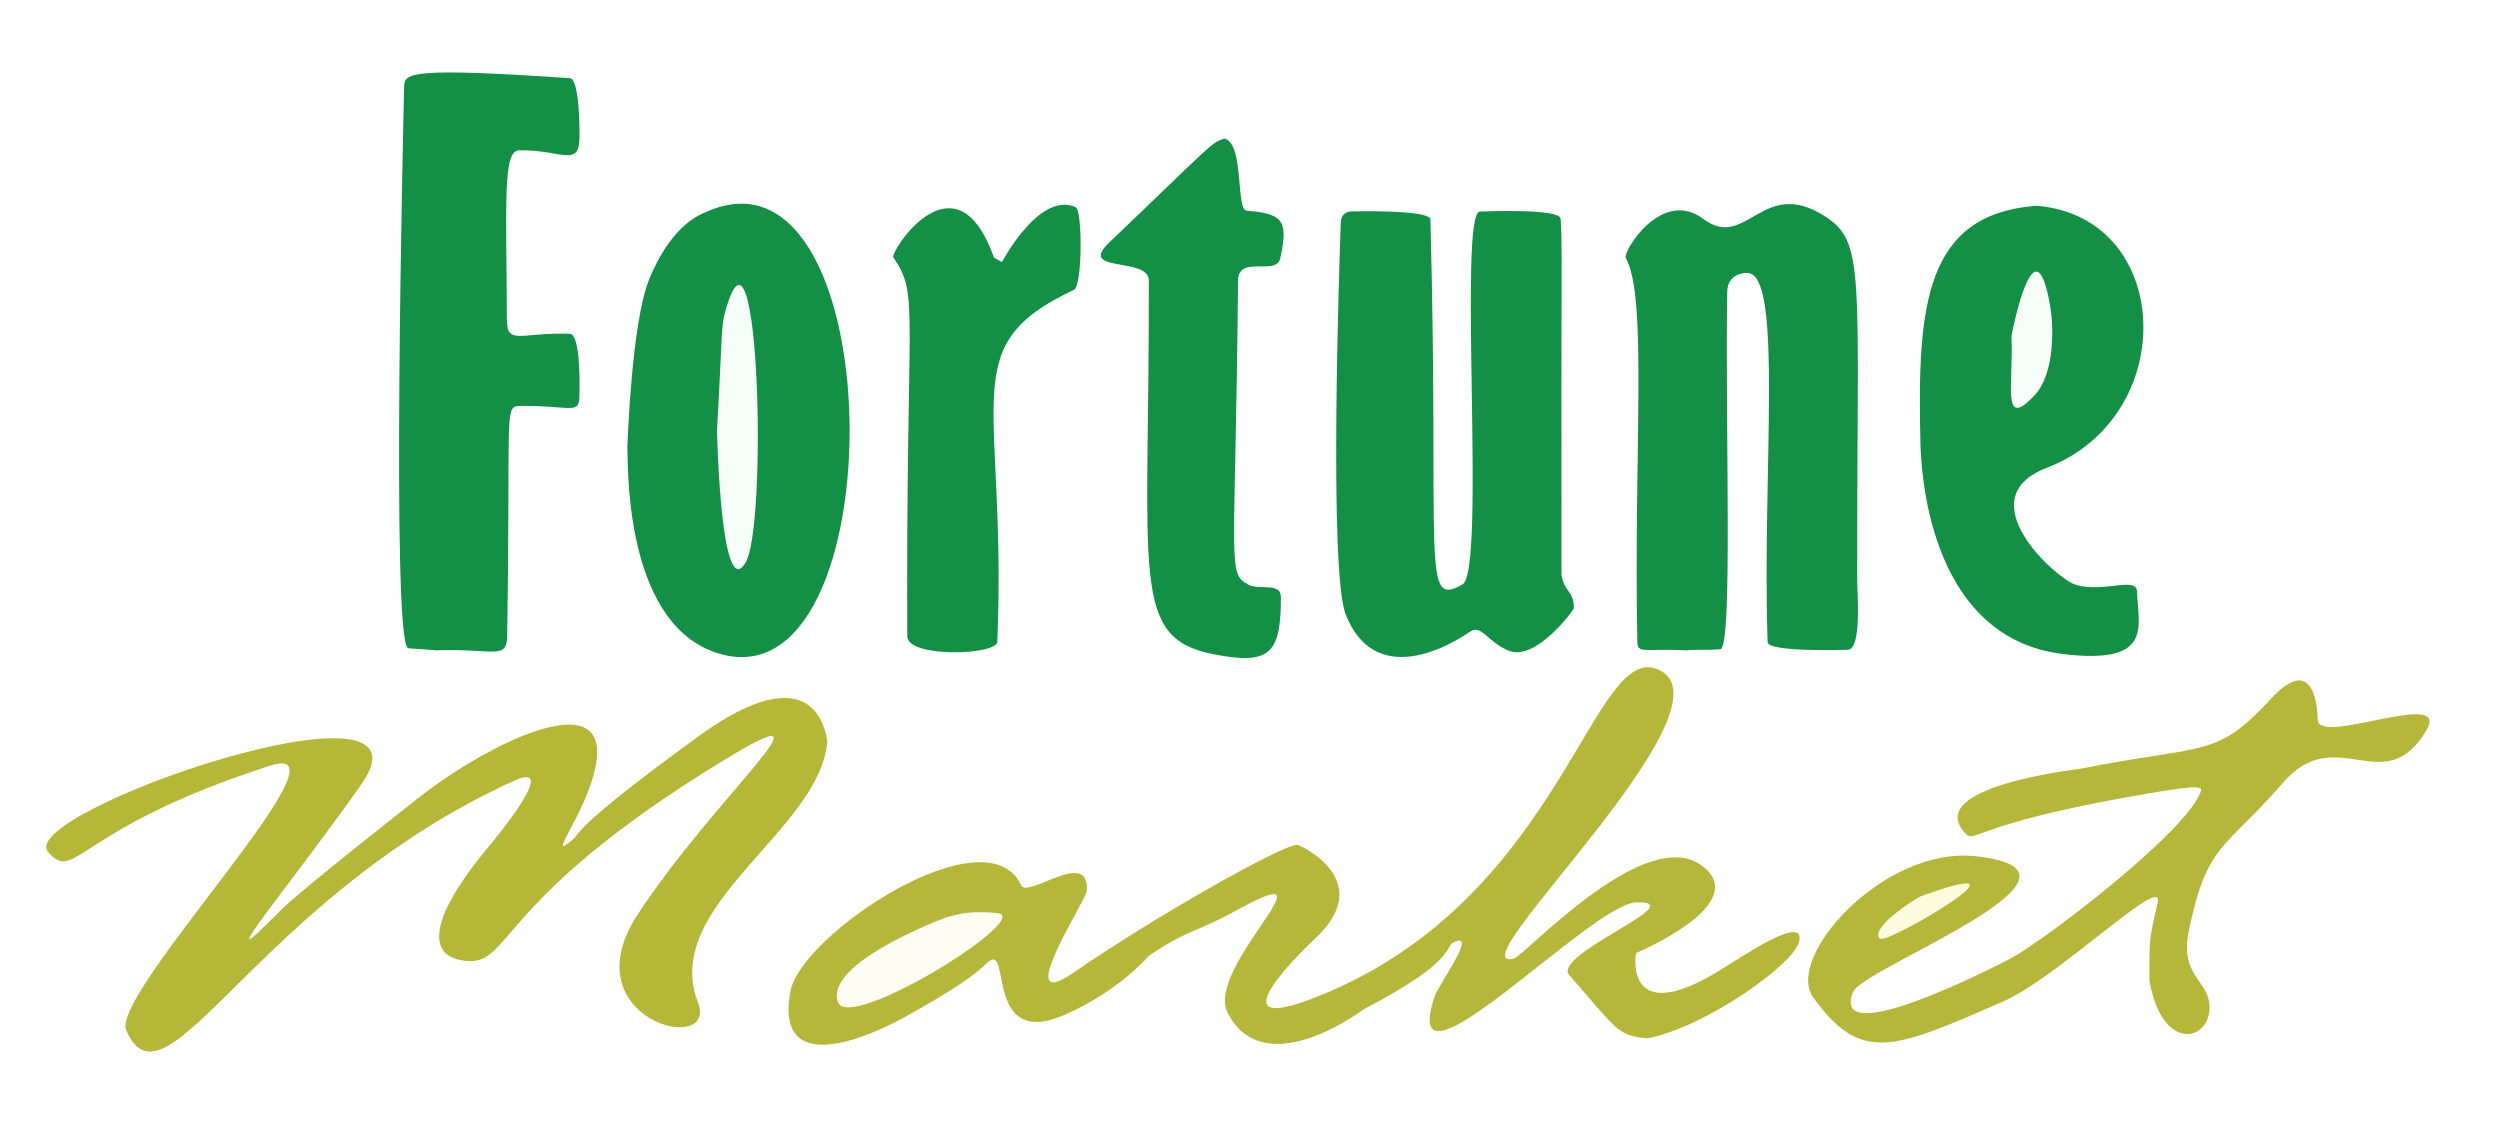
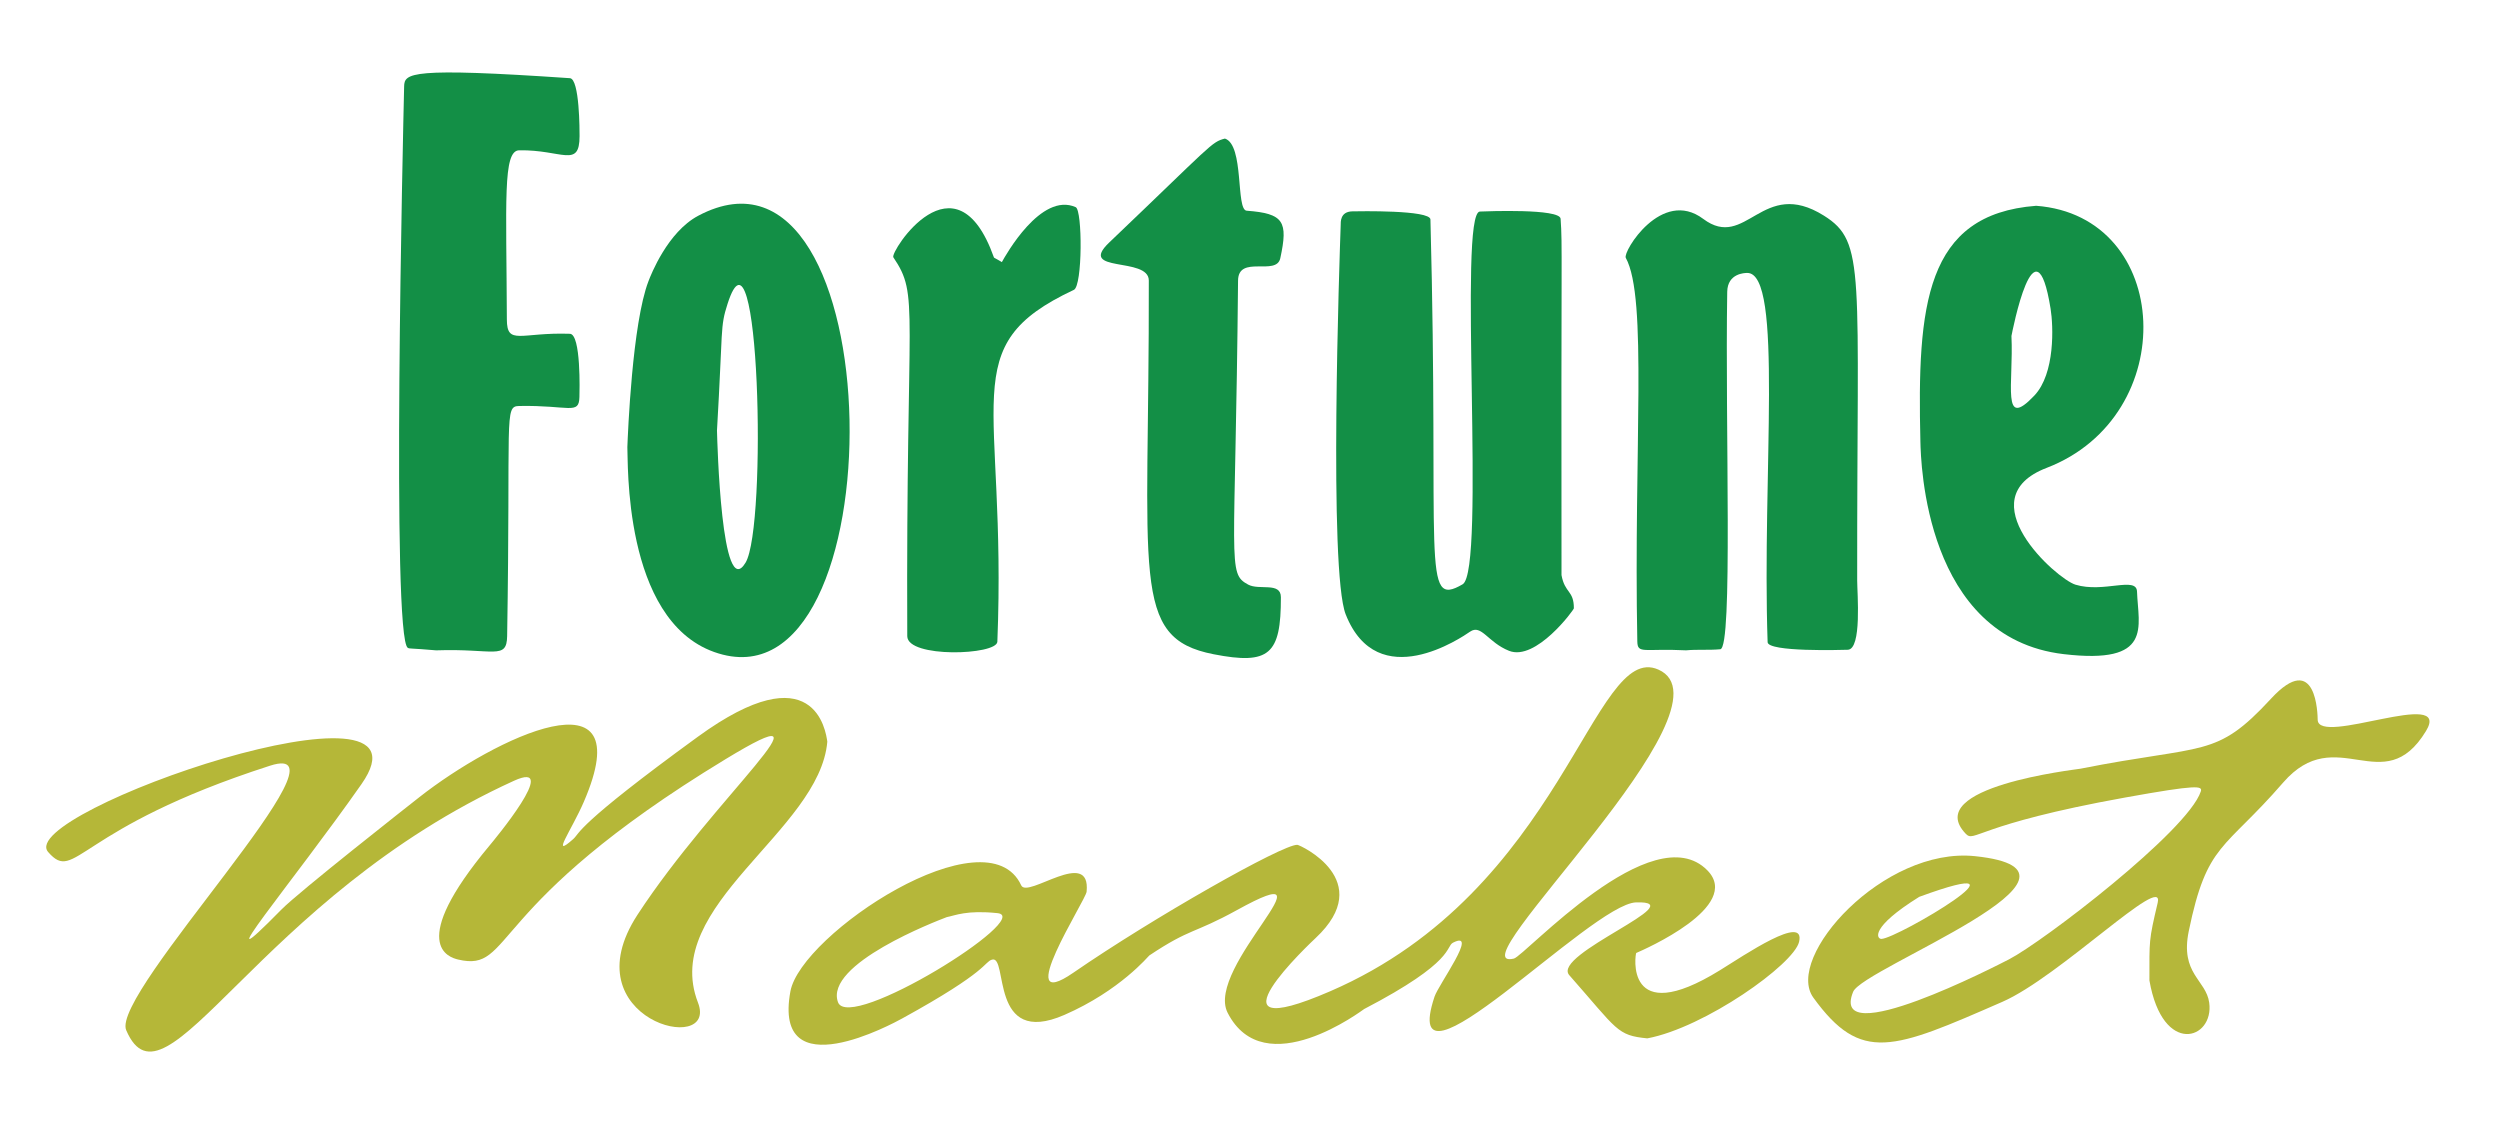
<svg xmlns="http://www.w3.org/2000/svg" width="100%" height="100%" viewBox="0 0 450 203" version="1.1" xml:space="preserve" style="fill-rule:evenodd;clip-rule:evenodd;stroke-linejoin:round;stroke-miterlimit:2;">
  <g transform="matrix(1,0,0,1,-187,-49)">
-     <path d="M483.517,235.906C477.998,235.358 478.204,234.438 469.467,224.526C466.182,220.798 492.047,211.114 481.498,211.428C473.408,211.669 438.382,248.971 445.213,228.403C445.95,226.183 453.249,216.313 448.566,218.67C447.139,219.388 449.077,222.017 432.556,230.622C432.356,230.726 414.588,244.258 407.971,231.294C403.791,223.103 428.561,202.383 409.664,212.81C401.8,217.15 401.352,215.994 393.878,220.982C393.718,221.089 388.605,227.324 378.575,231.69C365.002,237.598 368.544,220.827 365.557,221.736C364.079,222.186 365.111,223.694 349.401,232.32C347.949,233.117 326.026,245.154 329.271,227.453C331.166,217.111 364.668,195.015 370.821,208.368C371.944,210.803 383.379,201.416 382.591,209.503C382.438,211.067 368.904,231.883 380.206,224.085C394.479,214.238 417.926,200.939 420.523,201.069C421.01,201.094 434.886,207.48 423.813,217.847C423.233,218.39 402.502,237.801 426.466,227.414C468.509,209.192 473.716,164.342 485.489,169.518C500.504,176.117 448.266,224.228 459.499,221.545C461.453,221.078 484.488,195.626 494.328,205.667C500.708,212.177 482.962,219.909 481.523,220.536C481.351,220.611 479.278,234.351 496.591,223.644C500.996,220.92 512.05,213.398 510.833,218.539C509.875,222.59 493.876,233.956 483.517,235.906Z" style="fill:rgb(181,183,58);" />
+     <path d="M483.517,235.906C477.998,235.358 478.204,234.438 469.467,224.526C466.182,220.798 492.047,211.114 481.498,211.428C473.408,211.669 438.382,248.971 445.213,228.403C445.95,226.183 453.249,216.313 448.566,218.67C447.139,219.388 449.077,222.017 432.556,230.622C432.356,230.726 414.588,244.258 407.971,231.294C403.791,223.103 428.561,202.383 409.664,212.81C401.8,217.15 401.352,215.994 393.878,220.982C393.718,221.089 388.605,227.324 378.575,231.69C365.002,237.598 368.544,220.827 365.557,221.736C364.079,222.186 365.111,223.694 349.401,232.32C347.949,233.117 326.026,245.154 329.271,227.453C331.166,217.111 364.668,195.015 370.821,208.368C371.944,210.803 383.379,201.416 382.591,209.503C382.438,211.067 368.904,231.883 380.206,224.085C394.479,214.238 417.926,200.939 420.523,201.069C421.01,201.094 434.886,207.48 423.813,217.847C423.233,218.39 402.502,237.801 426.466,227.414C468.509,209.192 473.716,164.342 485.489,169.518C500.504,176.117 448.266,224.228 459.499,221.545C461.453,221.078 484.488,195.626 494.328,205.667C500.708,212.177 482.962,219.909 481.523,220.536C481.351,220.611 479.278,234.351 496.591,223.644C500.996,220.92 512.05,213.398 510.833,218.539C509.875,222.59 493.876,233.956 483.517,235.906ZM357.419,214.082C355.562,214.793 335.359,222.521 337.838,229.392C339.835,234.928 373.28,214.066 366.547,213.365C360.961,212.783 358.932,213.795 357.419,214.082Z" style="fill:rgb(181,183,58);" />
    <path d="M335.916,182.499C334.546,198.62 305.85,211.976 312.633,229.462C316.407,239.191 289.447,232.543 301.751,213.655C315.484,192.573 339.118,172.587 317.591,185.656C273.99,212.124 279.532,224.082 269.474,221.72C267.816,221.33 260.174,219.096 275.113,201.201C275.752,200.436 288.121,185.619 279.516,189.539C233.178,210.649 216.766,250.868 209.717,234.438C206.859,227.777 251.787,181.615 235.607,186.825C200.483,198.137 200.664,208.092 195.67,202.367C189.51,195.304 267.178,168.557 252.063,190.148C239.898,207.524 222.75,227.865 237.655,212.72C240.793,209.532 260.474,194.069 262.489,192.486C276.037,181.841 302.593,169.015 292.087,193.335C289.876,198.453 286.002,203.748 290.185,200.028C291.424,198.926 290.493,197.714 312.593,181.629C333.642,166.309 335.656,180.65 335.916,182.499Z" style="fill:rgb(181,183,56);" />
-     <path d="M299.924,129.488C300.018,127.079 300.801,107.161 303.734,99.59C304.161,98.488 307.152,90.768 312.687,87.833C347.998,69.109 349.022,178.323 315.548,166.361C299.053,160.466 300.094,131.72 299.924,129.488Z" style="fill:rgb(19,143,70);" />
+     <path d="M299.924,129.488C300.018,127.079 300.801,107.161 303.734,99.59C304.161,98.488 307.152,90.768 312.687,87.833C347.998,69.109 349.022,178.323 315.548,166.361C299.053,160.466 300.094,131.72 299.924,129.488ZM316.057,126.485C316.107,128.432 316.854,157.543 321.203,150.277C325.127,143.723 323.68,85.838 317.956,103.702C316.591,107.962 317.147,107.898 316.057,126.485Z" style="fill:rgb(19,143,70);" />
    <path d="M468.071,152.52C468.668,155.818 470.297,155.237 470.297,158.495C470.298,158.778 463.454,168.064 458.634,166.15C454.807,164.63 453.653,161.298 451.623,162.693C450.133,163.717 434.987,174.123 429.231,159.603C426.14,151.806 428.128,95.098 428.325,89.492C428.342,89.019 428.176,87.086 430.441,87.043C431.569,87.021 444.433,86.774 444.479,88.504C446.106,150.216 442.742,158.549 450.273,154.173C454.518,151.706 449.392,87.238 453.38,87.079C454.546,87.033 467.78,86.505 467.91,88.377C468.265,93.496 467.98,93.482 468.071,152.52Z" style="fill:rgb(19,143,70);" />
    <path d="M490.493,166.059C482.917,165.679 481.761,166.797 481.716,164.461C481.049,129.754 483.611,102.642 479.641,95.41C479.059,94.349 486.077,82.775 493.577,88.398C501.333,94.212 504.16,80.809 515.316,87.823C522.896,92.589 521.236,97.632 521.293,153.5C521.295,155.763 522.166,165.879 519.595,165.957C518.437,165.991 505.232,166.387 505.171,164.591C504.144,134.446 508.087,98.062 501.494,98.129C501.099,98.133 497.955,98.164 497.901,101.524C497.504,125.947 498.962,165.649 496.65,165.865C494.606,166.056 492.537,165.868 490.493,166.059Z" style="fill:rgb(19,143,70);" />
-     <path d="M553.507,86.042C578.101,87.888 579.705,123.881 555.386,133.222C541.013,138.742 557.123,153.182 560.581,154.241C565.624,155.785 571.564,152.689 571.662,155.47C571.884,161.843 574.636,168.645 558.463,166.744C533.509,163.812 532.759,132.186 532.672,128.497C532.091,103.983 533.515,87.577 553.507,86.042Z" style="fill:rgb(19,143,70);" />
+     <path d="M553.507,86.042C578.101,87.888 579.705,123.881 555.386,133.222C541.013,138.742 557.123,153.182 560.581,154.241C565.624,155.785 571.564,152.689 571.662,155.47C571.884,161.843 574.636,168.645 558.463,166.744C533.509,163.812 532.759,132.186 532.672,128.497C532.091,103.983 533.515,87.577 553.507,86.042ZM549.061,109.476C549.47,118.128 547.187,126.541 553.187,120.199C556.942,116.232 556.61,107.698 556.107,104.572C553.339,87.354 549.192,108.802 549.061,109.476Z" style="fill:rgb(19,143,70);" />
    <path d="M265.501,166.062C260.79,165.649 260.774,165.808 260.414,165.616C257.429,164.032 259.556,72.628 259.744,64.544C259.8,62.154 260.805,61.109 289.584,63.073C291.341,63.193 291.324,72.646 291.322,73.491C291.311,79.364 288.177,75.928 280.45,76.054C277.471,76.103 278.153,85.25 278.235,106.513C278.254,111.246 280.722,108.778 289.582,109.081C291.607,109.15 291.321,119.544 291.296,120.464C291.206,123.743 289.485,121.913 280.453,122.077C277.694,122.128 278.932,123.775 278.286,163.492C278.214,167.868 275.863,165.693 265.501,166.062Z" style="fill:rgb(19,143,70);" />
-     <path d="M573.896,225.479C573.9,218.21 573.753,218.399 575.384,211.502C576.717,205.87 557.69,224.843 547.433,229.327C527.692,237.956 522,240.437 513.408,228.581C508.154,221.332 526.028,201.374 542.527,203.112C568.666,205.865 522.315,223.217 520.564,227.524C516.12,238.458 546.567,222.742 548.603,221.691C554.754,218.516 580.739,198.621 583.137,191.481C583.485,190.444 582.689,190.181 569.508,192.558C542.574,197.415 542.449,200.769 540.824,199.067C532.786,190.651 560.618,187.536 561.472,187.367C584.027,182.898 585.786,185.592 595.775,174.772C604.028,165.832 604.174,177.807 604.182,178.544C604.242,183.42 628.503,172.646 623.675,180.591C616.012,193.199 607.595,178.747 597.948,189.884C587.328,202.144 584.266,200.631 580.977,216.601C579.392,224.302 584.09,225.344 584.659,229.481C585.574,236.131 576.278,239.215 573.896,225.479Z" style="fill:rgb(181,183,58);" />
+     <path d="M573.896,225.479C573.9,218.21 573.753,218.399 575.384,211.502C576.717,205.87 557.69,224.843 547.433,229.327C527.692,237.956 522,240.437 513.408,228.581C508.154,221.332 526.028,201.374 542.527,203.112C568.666,205.865 522.315,223.217 520.564,227.524C516.12,238.458 546.567,222.742 548.603,221.691C554.754,218.516 580.739,198.621 583.137,191.481C583.485,190.444 582.689,190.181 569.508,192.558C542.574,197.415 542.449,200.769 540.824,199.067C532.786,190.651 560.618,187.536 561.472,187.367C584.027,182.898 585.786,185.592 595.775,174.772C604.028,165.832 604.174,177.807 604.182,178.544C604.242,183.42 628.503,172.646 623.675,180.591C616.012,193.199 607.595,178.747 597.948,189.884C587.328,202.144 584.266,200.631 580.977,216.601C579.392,224.302 584.09,225.344 584.659,229.481C585.574,236.131 576.278,239.215 573.896,225.479ZM532.465,210.43C523.464,216.036 524.841,218.025 525.656,218.006C528.52,217.937 555.208,202.102 532.465,210.43Z" style="fill:rgb(181,183,58);" />
    <path d="M407.488,73.943C410.995,75.087 409.416,86.779 411.397,86.927C418.109,87.431 418.883,88.866 417.451,95.49C416.747,98.75 409.892,94.804 409.849,99.511C409.377,150.963 407.819,152.148 411.672,154.23C413.654,155.301 417.555,153.709 417.56,156.495C417.579,166.791 415.506,168.728 405.456,166.765C390.362,163.818 393.895,152.906 393.785,99.486C393.776,95.147 380.828,98.211 386.655,92.655C405.192,74.98 405.019,74.576 407.488,73.943Z" style="fill:rgb(19,143,70);" />
    <path d="M367.334,96.179C367.977,95.02 374.372,83.501 380.627,86.29C381.85,86.836 381.865,100.438 380.301,101.172C358.577,111.369 368.272,120.487 366.525,164.505C366.429,166.939 350.325,167.491 350.308,163.51C350.052,103.226 352.557,102.402 347.8,95.31C347.174,94.376 358.989,75.926 365.899,95.317C365.944,95.443 365.899,95.317 367.334,96.179Z" style="fill:rgb(19,143,70);" />
-     <path d="M316.057,126.485C317.147,107.898 316.591,107.962 317.956,103.702C323.68,85.838 325.127,143.723 321.203,150.277C316.854,157.543 316.107,128.432 316.057,126.485Z" style="fill:rgb(246,254,250);" />
-     <path d="M357.419,214.082C358.932,213.795 360.961,212.783 366.547,213.365C373.28,214.066 339.835,234.928 337.838,229.392C335.359,222.521 355.562,214.793 357.419,214.082Z" style="fill:rgb(253,253,243);" />
-     <path d="M549.061,109.476C549.192,108.802 553.339,87.354 556.107,104.572C556.61,107.698 556.942,116.232 553.187,120.199C547.187,126.541 549.47,118.128 549.061,109.476Z" style="fill:rgb(246,253,249);" />
-     <path d="M532.465,210.43C555.208,202.102 528.52,217.937 525.656,218.006C524.841,218.025 523.464,216.036 532.465,210.43Z" style="fill:rgb(253,252,223);" />
  </g>
</svg>
